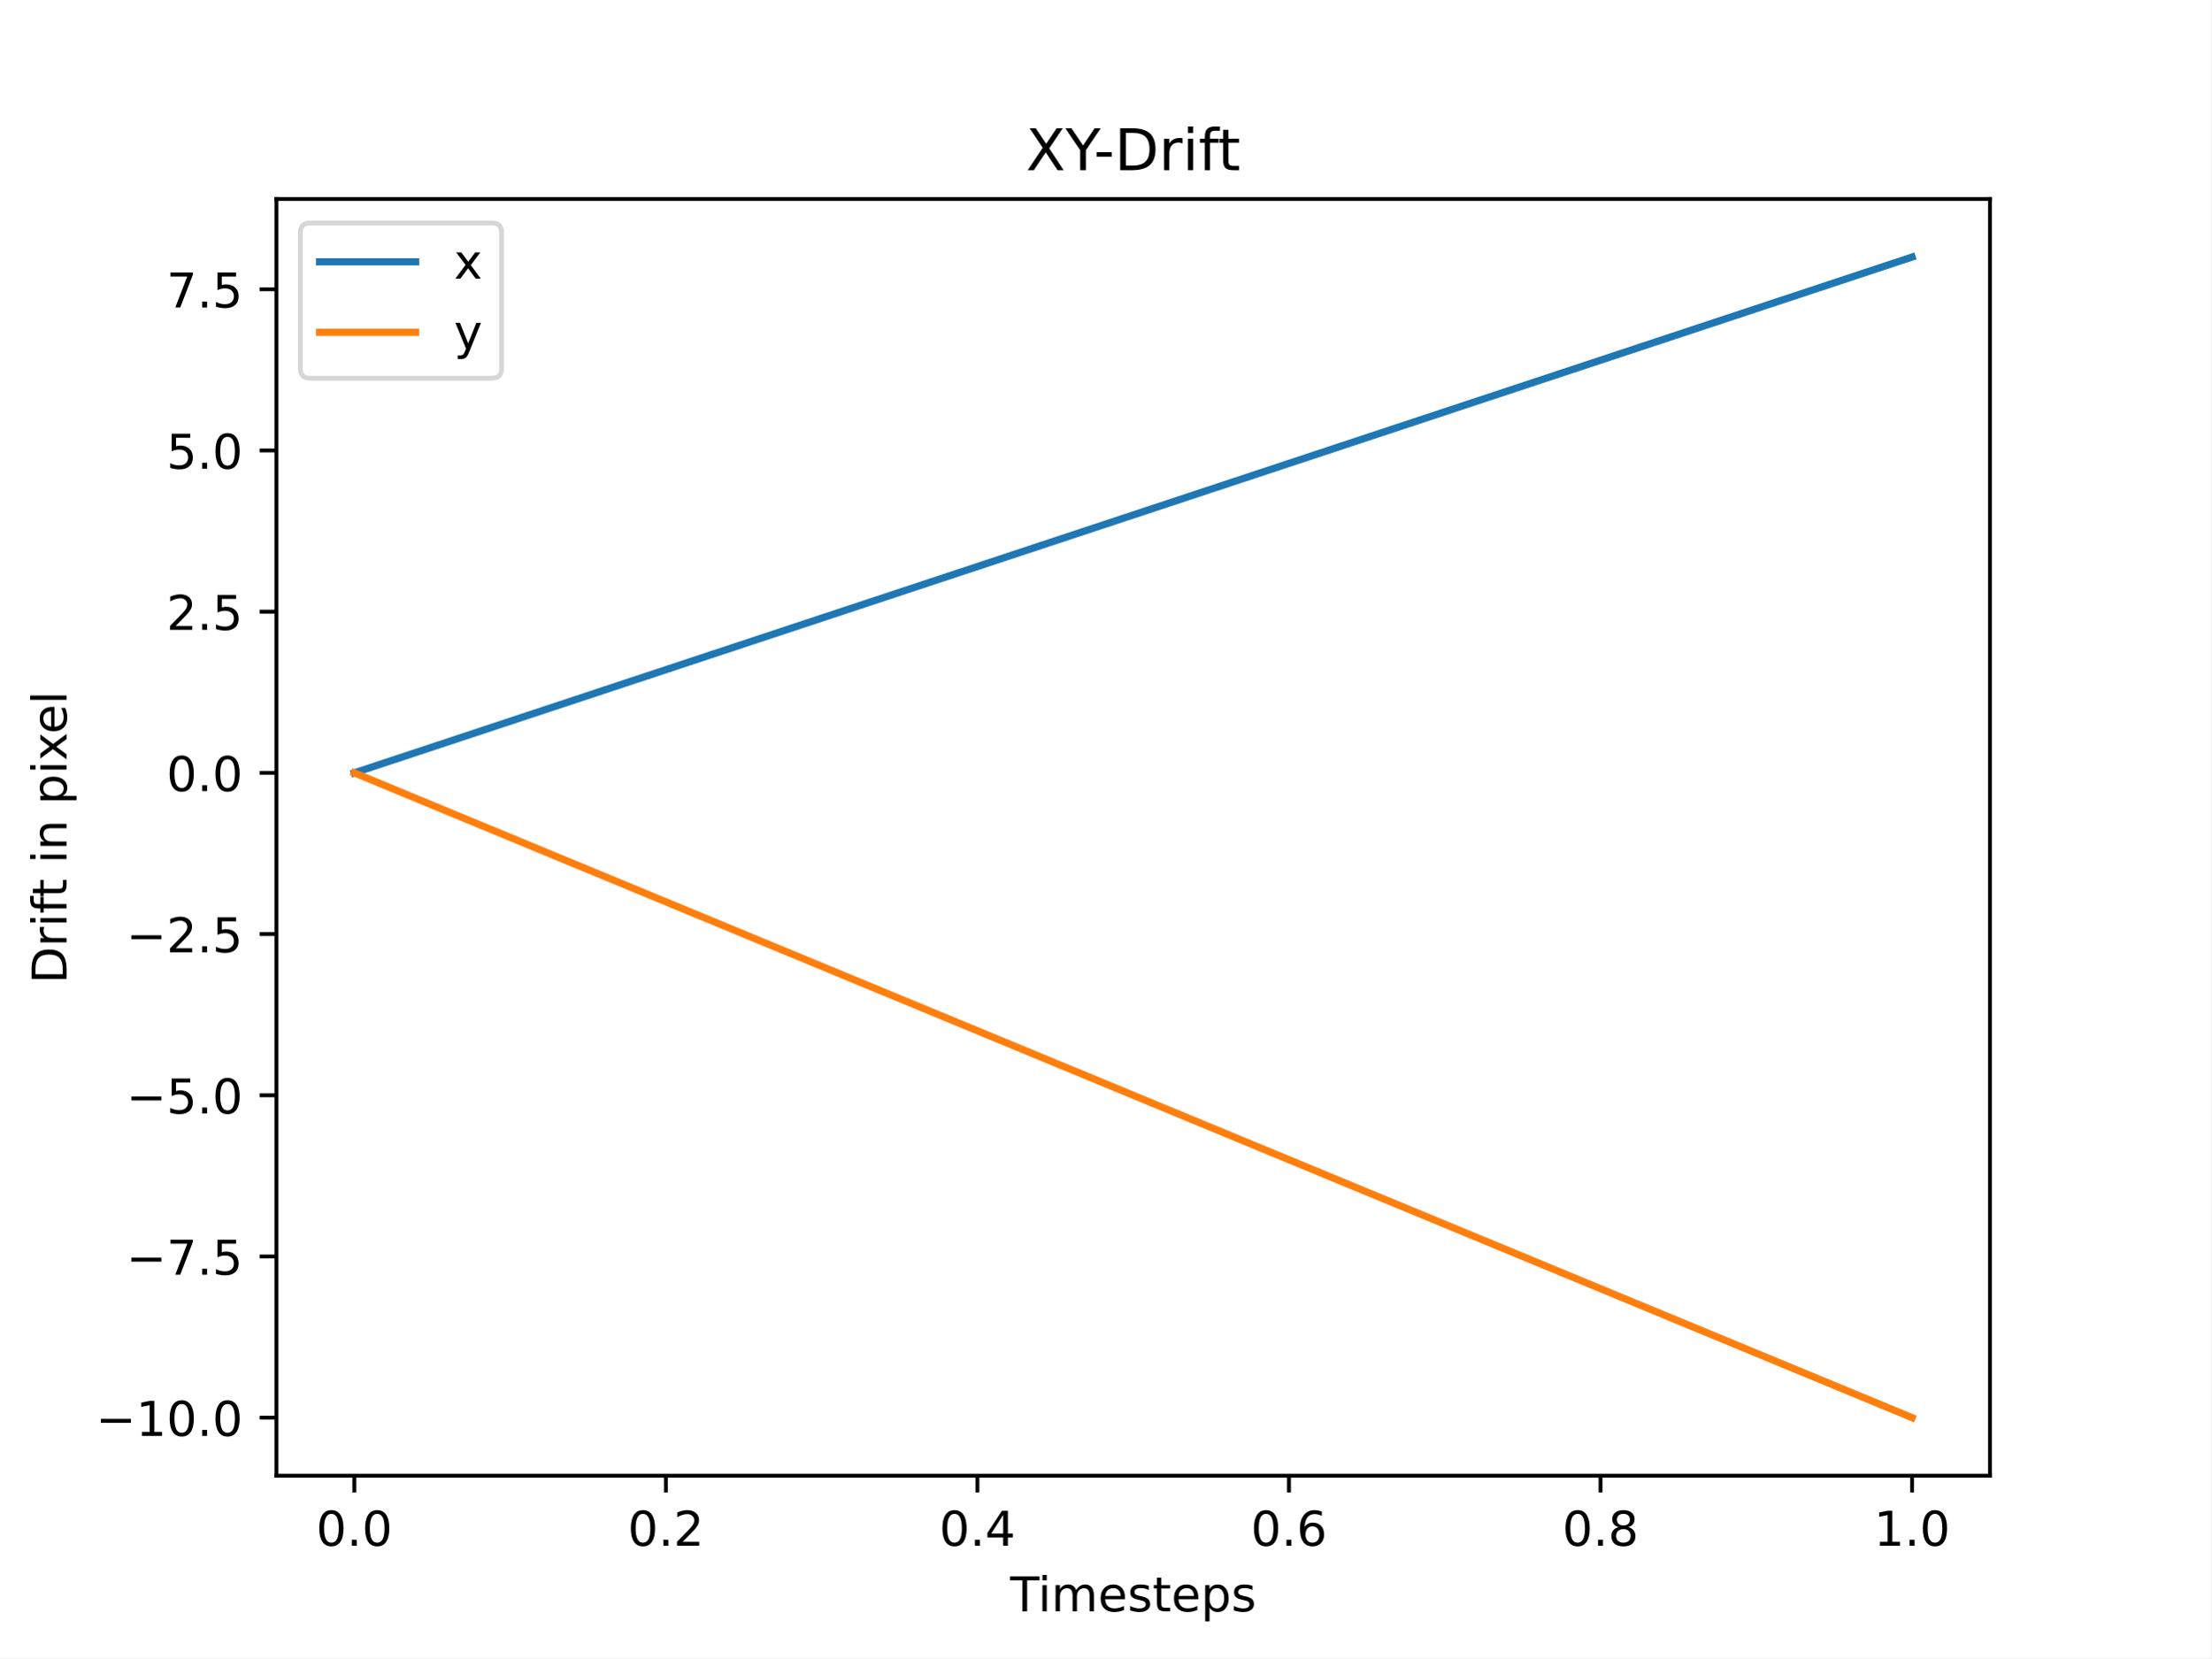
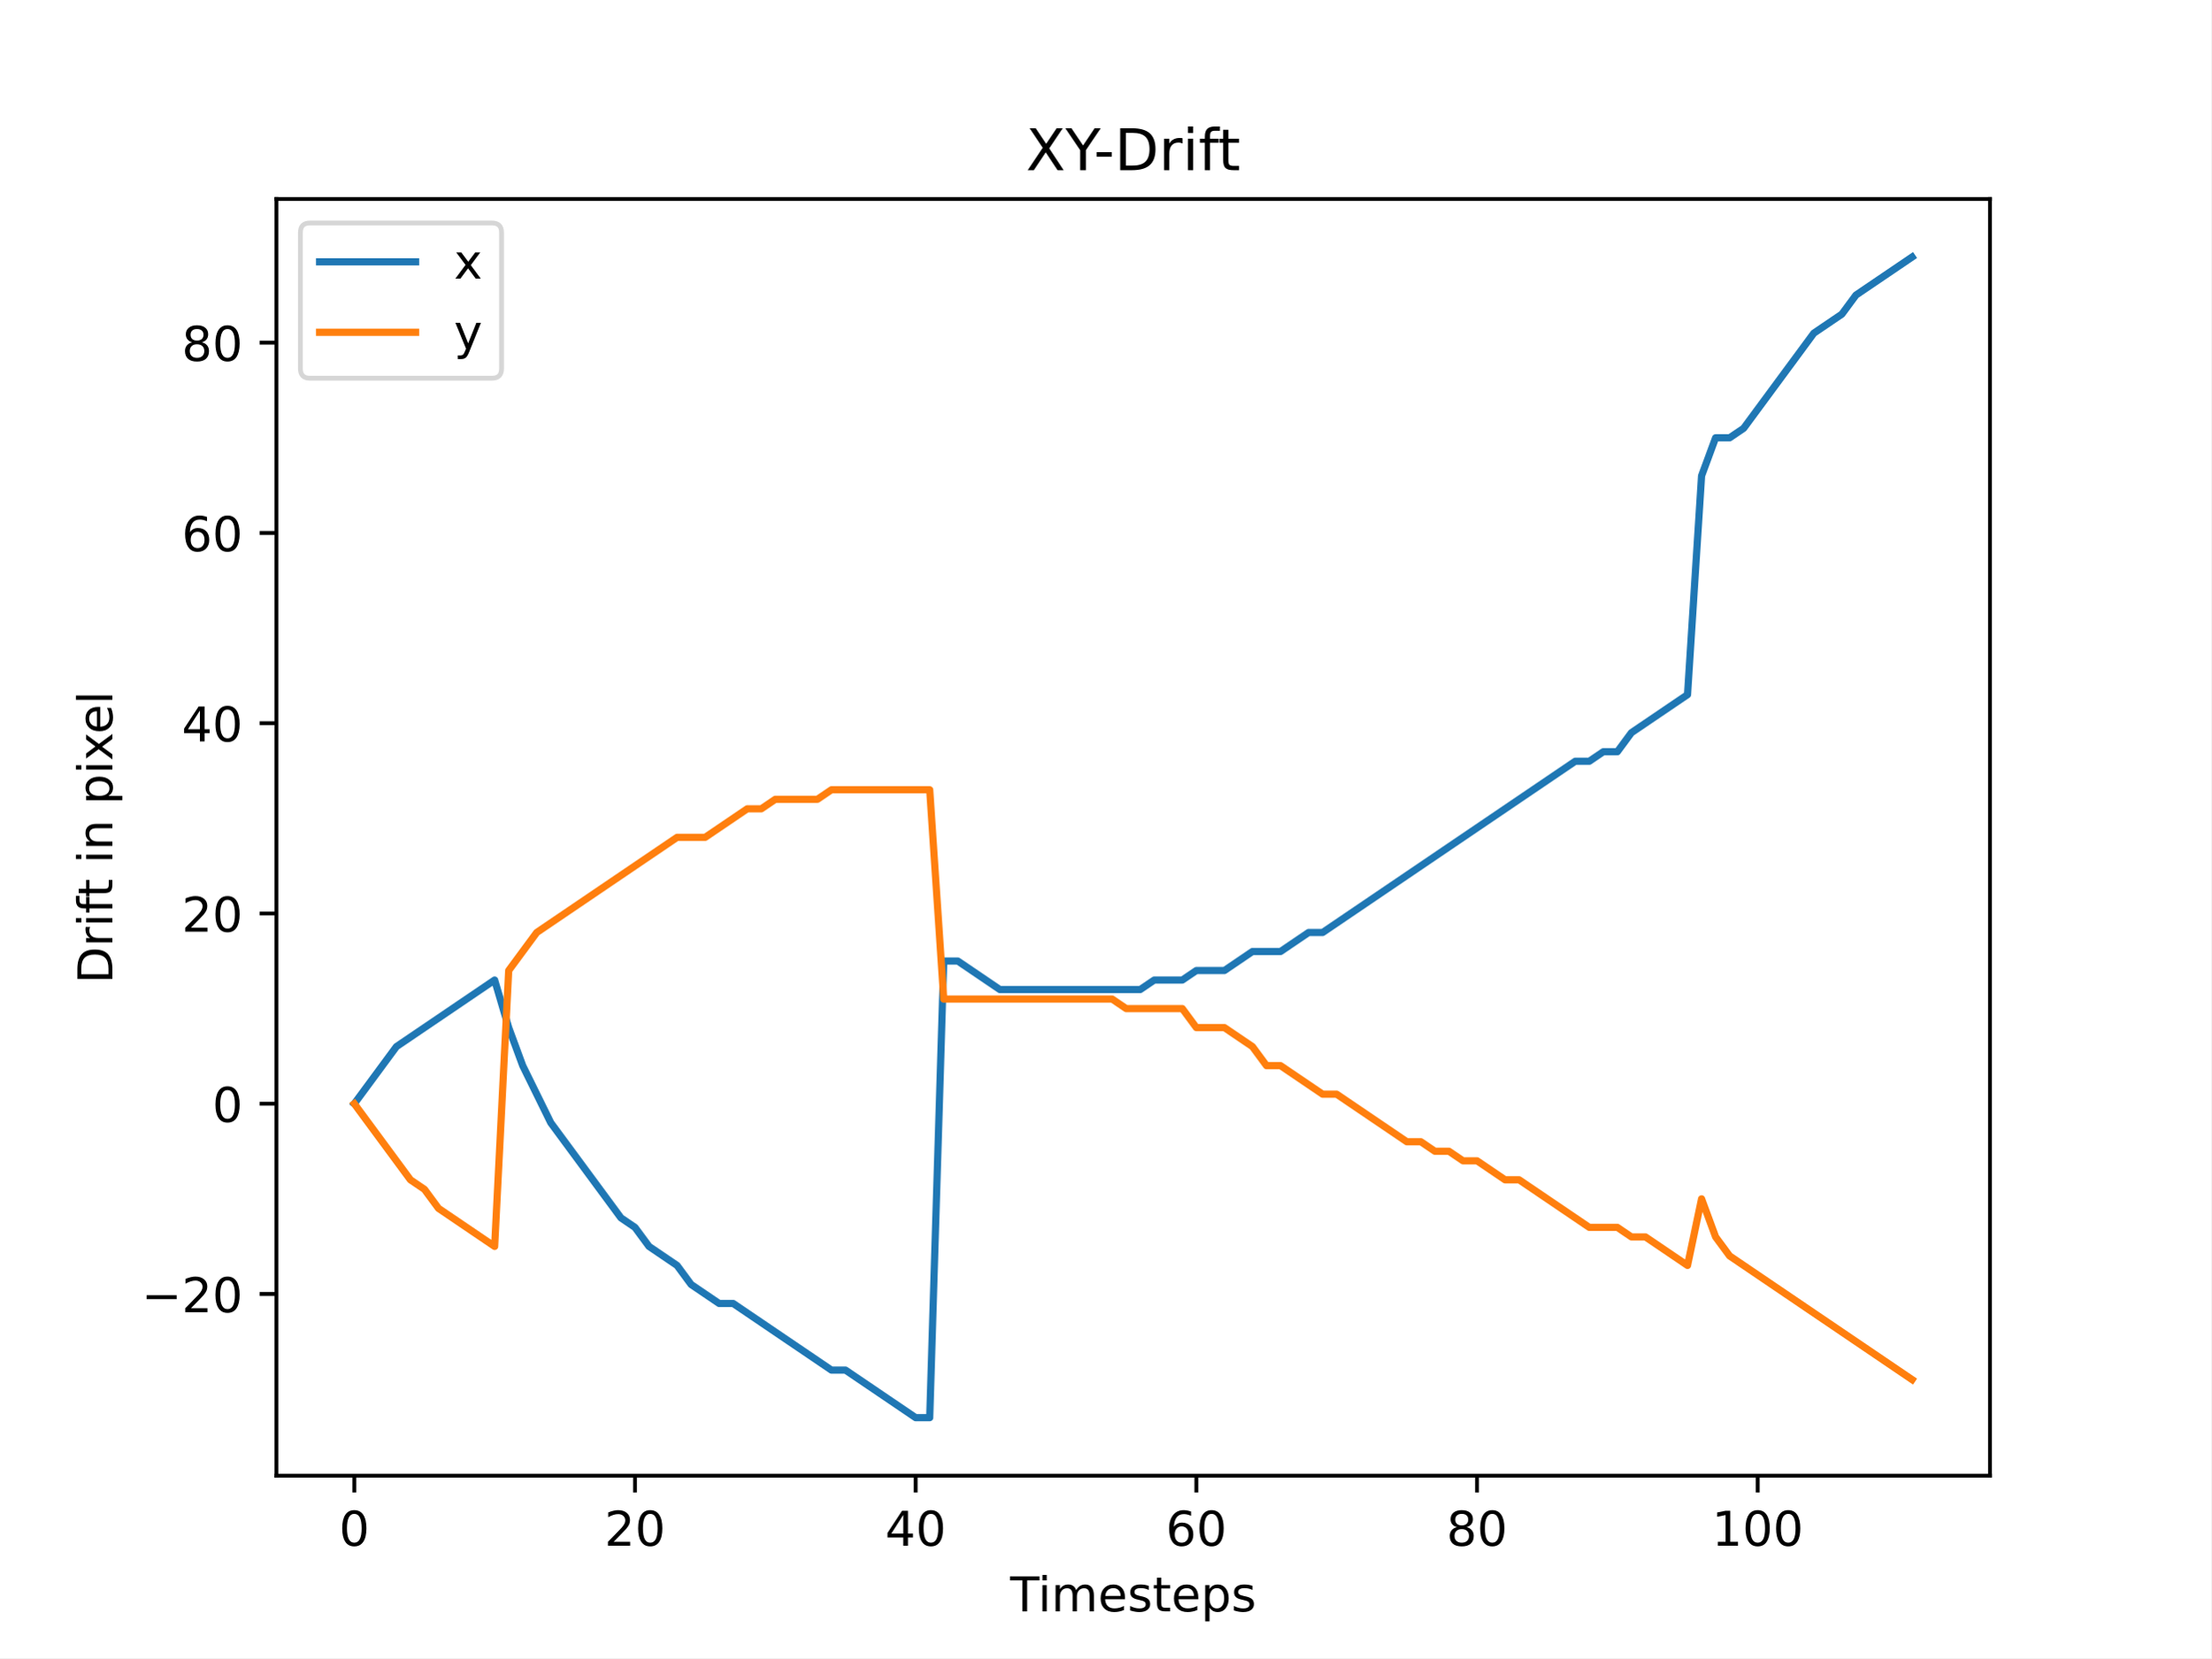
<svg xmlns="http://www.w3.org/2000/svg" xmlns:xlink="http://www.w3.org/1999/xlink" width="460.8pt" height="345.6pt" viewBox="0 0 460.8 345.6" version="1.1">
  <defs>
    <style type="text/css">*{stroke-linejoin: round; stroke-linecap: butt}</style>
  </defs>
  <g id="figure_1">
    <g id="patch_1">
      <path d="M 0 345.6  L 460.8 345.6  L 460.8 0  L 0 0  z " style="fill: #ffffff" />
    </g>
    <g id="axes_1">
      <g id="patch_2">
        <path d="M 57.6 307.584  L 414.72 307.584  L 414.72 41.472  L 57.6 41.472  z " style="fill: #ffffff" />
      </g>
      <g id="matplotlib.axis_1">
        <g id="xtick_1">
          <g id="line2d_1">
            <defs>
-               <path id="m21bf9aea7e" d="M 0 0  L 0 3.5  " style="stroke: #000000; stroke-width: 0.8" />
-             </defs>
-             <g>
-               <use xlink:href="#m21bf9aea7e" x="73.833" y="307.584" style="stroke: #000000; stroke-width: 0.8" />
+               <path id="m6b97dc06ba" d="M 0 0  L 0 3.5  " style="stroke: #000000; stroke-width: 0.8" />
+             </defs>
+             <g>
+               <use xlink:href="#m6b97dc06ba" x="73.833" y="307.584" style="stroke: #000000; stroke-width: 0.8" />
            </g>
          </g>
          <g id="text_1">
-             <g transform="translate(65.88116 322.1824) scale(0.1 -0.1)">
+             <g transform="translate(70.65148 322.1824) scale(0.1 -0.1)">
              <defs>
                <path id="DejaVuSans-30" d="M 2034 4250  Q 1547 4250 1301 3770  Q 1056 3291 1056 2328  Q 1056 1369 1301 889  Q 1547 409 2034 409  Q 2525 409 2770 889  Q 3016 1369 3016 2328  Q 3016 3291 2770 3770  Q 2525 4250 2034 4250  z M 2034 4750  Q 2819 4750 3233 4129  Q 3647 3509 3647 2328  Q 3647 1150 3233 529  Q 2819 -91 2034 -91  Q 1250 -91 836 529  Q 422 1150 422 2328  Q 422 3509 836 4129  Q 1250 4750 2034 4750  z " transform="scale(0.015625)" />
-                 <path id="DejaVuSans-2e" d="M 684 794  L 1344 794  L 1344 0  L 684 0  L 684 794  z " transform="scale(0.015625)" />
              </defs>
              <use xlink:href="#DejaVuSans-30" />
-               <use xlink:href="#DejaVuSans-2e" transform="translate(63.62305 0)" />
-               <use xlink:href="#DejaVuSans-30" transform="translate(95.41016 0)" />
            </g>
          </g>
        </g>
        <g id="xtick_2">
          <g id="line2d_2">
            <g>
-               <use xlink:href="#m21bf9aea7e" x="138.764" y="307.584" style="stroke: #000000; stroke-width: 0.8" />
+               <use xlink:href="#m6b97dc06ba" x="132.329" y="307.584" style="stroke: #000000; stroke-width: 0.8" />
            </g>
          </g>
          <g id="text_2">
-             <g transform="translate(130.8121 322.1824) scale(0.1 -0.1)">
+             <g transform="translate(125.9665 322.1824) scale(0.1 -0.1)">
              <defs>
                <path id="DejaVuSans-32" d="M 1228 531  L 3431 531  L 3431 0  L 469 0  L 469 531  Q 828 903 1448 1529  Q 2069 2156 2228 2338  Q 2531 2678 2651 2914  Q 2772 3150 2772 3378  Q 2772 3750 2511 3984  Q 2250 4219 1831 4219  Q 1534 4219 1204 4116  Q 875 4013 500 3803  L 500 4441  Q 881 4594 1212 4672  Q 1544 4750 1819 4750  Q 2544 4750 2975 4387  Q 3406 4025 3406 3419  Q 3406 3131 3298 2873  Q 3191 2616 2906 2266  Q 2828 2175 2409 1742  Q 1991 1309 1228 531  z " transform="scale(0.015625)" />
              </defs>
-               <use xlink:href="#DejaVuSans-30" />
-               <use xlink:href="#DejaVuSans-2e" transform="translate(63.62305 0)" />
-               <use xlink:href="#DejaVuSans-32" transform="translate(95.41016 0)" />
+               <use xlink:href="#DejaVuSans-32" />
+               <use xlink:href="#DejaVuSans-30" transform="translate(63.62305 0)" />
            </g>
          </g>
        </g>
        <g id="xtick_3">
          <g id="line2d_3">
            <g>
-               <use xlink:href="#m21bf9aea7e" x="203.695" y="307.584" style="stroke: #000000; stroke-width: 0.8" />
+               <use xlink:href="#m6b97dc06ba" x="190.825" y="307.584" style="stroke: #000000; stroke-width: 0.8" />
            </g>
          </g>
          <g id="text_3">
-             <g transform="translate(195.743 322.1824) scale(0.1 -0.1)">
+             <g transform="translate(184.4629 322.1824) scale(0.1 -0.1)">
              <defs>
                <path id="DejaVuSans-34" d="M 2419 4116  L 825 1625  L 2419 1625  L 2419 4116  z M 2253 4666  L 3047 4666  L 3047 1625  L 3713 1625  L 3713 1100  L 3047 1100  L 3047 0  L 2419 0  L 2419 1100  L 313 1100  L 313 1709  L 2253 4666  z " transform="scale(0.015625)" />
              </defs>
-               <use xlink:href="#DejaVuSans-30" />
-               <use xlink:href="#DejaVuSans-2e" transform="translate(63.62305 0)" />
-               <use xlink:href="#DejaVuSans-34" transform="translate(95.41016 0)" />
+               <use xlink:href="#DejaVuSans-34" />
+               <use xlink:href="#DejaVuSans-30" transform="translate(63.62305 0)" />
            </g>
          </g>
        </g>
        <g id="xtick_4">
          <g id="line2d_4">
            <g>
-               <use xlink:href="#m21bf9aea7e" x="268.625" y="307.584" style="stroke: #000000; stroke-width: 0.8" />
+               <use xlink:href="#m6b97dc06ba" x="249.322" y="307.584" style="stroke: #000000; stroke-width: 0.8" />
            </g>
          </g>
          <g id="text_4">
-             <g transform="translate(260.6739 322.1824) scale(0.1 -0.1)">
+             <g transform="translate(242.9592 322.1824) scale(0.1 -0.1)">
              <defs>
                <path id="DejaVuSans-36" d="M 2113 2584  Q 1688 2584 1439 2293  Q 1191 2003 1191 1497  Q 1191 994 1439 701  Q 1688 409 2113 409  Q 2538 409 2786 701  Q 3034 994 3034 1497  Q 3034 2003 2786 2293  Q 2538 2584 2113 2584  z M 3366 4563  L 3366 3988  Q 3128 4100 2886 4159  Q 2644 4219 2406 4219  Q 1781 4219 1451 3797  Q 1122 3375 1075 2522  Q 1259 2794 1537 2939  Q 1816 3084 2150 3084  Q 2853 3084 3261 2657  Q 3669 2231 3669 1497  Q 3669 778 3244 343  Q 2819 -91 2113 -91  Q 1303 -91 875 529  Q 447 1150 447 2328  Q 447 3434 972 4092  Q 1497 4750 2381 4750  Q 2619 4750 2861 4703  Q 3103 4656 3366 4563  z " transform="scale(0.015625)" />
              </defs>
-               <use xlink:href="#DejaVuSans-30" />
-               <use xlink:href="#DejaVuSans-2e" transform="translate(63.62305 0)" />
-               <use xlink:href="#DejaVuSans-36" transform="translate(95.41016 0)" />
+               <use xlink:href="#DejaVuSans-36" />
+               <use xlink:href="#DejaVuSans-30" transform="translate(63.62305 0)" />
            </g>
          </g>
        </g>
        <g id="xtick_5">
          <g id="line2d_5">
            <g>
-               <use xlink:href="#m21bf9aea7e" x="333.556" y="307.584" style="stroke: #000000; stroke-width: 0.8" />
+               <use xlink:href="#m6b97dc06ba" x="307.818" y="307.584" style="stroke: #000000; stroke-width: 0.8" />
            </g>
          </g>
          <g id="text_5">
-             <g transform="translate(325.6048 322.1824) scale(0.1 -0.1)">
+             <g transform="translate(301.4555 322.1824) scale(0.1 -0.1)">
              <defs>
                <path id="DejaVuSans-38" d="M 2034 2216  Q 1584 2216 1326 1975  Q 1069 1734 1069 1313  Q 1069 891 1326 650  Q 1584 409 2034 409  Q 2484 409 2743 651  Q 3003 894 3003 1313  Q 3003 1734 2745 1975  Q 2488 2216 2034 2216  z M 1403 2484  Q 997 2584 770 2862  Q 544 3141 544 3541  Q 544 4100 942 4425  Q 1341 4750 2034 4750  Q 2731 4750 3128 4425  Q 3525 4100 3525 3541  Q 3525 3141 3298 2862  Q 3072 2584 2669 2484  Q 3125 2378 3379 2068  Q 3634 1759 3634 1313  Q 3634 634 3220 271  Q 2806 -91 2034 -91  Q 1263 -91 848 271  Q 434 634 434 1313  Q 434 1759 690 2068  Q 947 2378 1403 2484  z M 1172 3481  Q 1172 3119 1398 2916  Q 1625 2713 2034 2713  Q 2441 2713 2670 2916  Q 2900 3119 2900 3481  Q 2900 3844 2670 4047  Q 2441 4250 2034 4250  Q 1625 4250 1398 4047  Q 1172 3844 1172 3481  z " transform="scale(0.015625)" />
              </defs>
-               <use xlink:href="#DejaVuSans-30" />
-               <use xlink:href="#DejaVuSans-2e" transform="translate(63.62305 0)" />
-               <use xlink:href="#DejaVuSans-38" transform="translate(95.41016 0)" />
+               <use xlink:href="#DejaVuSans-38" />
+               <use xlink:href="#DejaVuSans-30" transform="translate(63.62305 0)" />
            </g>
          </g>
        </g>
        <g id="xtick_6">
          <g id="line2d_6">
            <g>
-               <use xlink:href="#m21bf9aea7e" x="398.487" y="307.584" style="stroke: #000000; stroke-width: 0.8" />
+               <use xlink:href="#m6b97dc06ba" x="366.314" y="307.584" style="stroke: #000000; stroke-width: 0.8" />
            </g>
          </g>
          <g id="text_6">
-             <g transform="translate(390.5357 322.1824) scale(0.1 -0.1)">
+             <g transform="translate(356.7706 322.1824) scale(0.1 -0.1)">
              <defs>
                <path id="DejaVuSans-31" d="M 794 531  L 1825 531  L 1825 4091  L 703 3866  L 703 4441  L 1819 4666  L 2450 4666  L 2450 531  L 3481 531  L 3481 0  L 794 0  L 794 531  z " transform="scale(0.015625)" />
              </defs>
              <use xlink:href="#DejaVuSans-31" />
-               <use xlink:href="#DejaVuSans-2e" transform="translate(63.62305 0)" />
-               <use xlink:href="#DejaVuSans-30" transform="translate(95.41016 0)" />
+               <use xlink:href="#DejaVuSans-30" transform="translate(63.62305 0)" />
+               <use xlink:href="#DejaVuSans-30" transform="translate(127.2461 0)" />
            </g>
          </g>
        </g>
        <g id="text_7">
          <g transform="translate(210.5061 335.8606) scale(0.1 -0.1)">
            <defs>
              <path id="DejaVuSans-54" d="M -19 4666  L 3928 4666  L 3928 4134  L 2272 4134  L 2272 0  L 1638 0  L 1638 4134  L -19 4134  L -19 4666  z " transform="scale(0.015625)" />
              <path id="DejaVuSans-69" d="M 603 3500  L 1178 3500  L 1178 0  L 603 0  L 603 3500  z M 603 4863  L 1178 4863  L 1178 4134  L 603 4134  L 603 4863  z " transform="scale(0.015625)" />
              <path id="DejaVuSans-6d" d="M 3328 2828  Q 3544 3216 3844 3400  Q 4144 3584 4550 3584  Q 5097 3584 5394 3201  Q 5691 2819 5691 2113  L 5691 0  L 5113 0  L 5113 2094  Q 5113 2597 4934 2840  Q 4756 3084 4391 3084  Q 3944 3084 3684 2787  Q 3425 2491 3425 1978  L 3425 0  L 2847 0  L 2847 2094  Q 2847 2600 2669 2842  Q 2491 3084 2119 3084  Q 1678 3084 1418 2786  Q 1159 2488 1159 1978  L 1159 0  L 581 0  L 581 3500  L 1159 3500  L 1159 2956  Q 1356 3278 1631 3431  Q 1906 3584 2284 3584  Q 2666 3584 2933 3390  Q 3200 3197 3328 2828  z " transform="scale(0.015625)" />
              <path id="DejaVuSans-65" d="M 3597 1894  L 3597 1613  L 953 1613  Q 991 1019 1311 708  Q 1631 397 2203 397  Q 2534 397 2845 478  Q 3156 559 3463 722  L 3463 178  Q 3153 47 2828 -22  Q 2503 -91 2169 -91  Q 1331 -91 842 396  Q 353 884 353 1716  Q 353 2575 817 3079  Q 1281 3584 2069 3584  Q 2775 3584 3186 3129  Q 3597 2675 3597 1894  z M 3022 2063  Q 3016 2534 2758 2815  Q 2500 3097 2075 3097  Q 1594 3097 1305 2825  Q 1016 2553 972 2059  L 3022 2063  z " transform="scale(0.015625)" />
              <path id="DejaVuSans-73" d="M 2834 3397  L 2834 2853  Q 2591 2978 2328 3040  Q 2066 3103 1784 3103  Q 1356 3103 1142 2972  Q 928 2841 928 2578  Q 928 2378 1081 2264  Q 1234 2150 1697 2047  L 1894 2003  Q 2506 1872 2764 1633  Q 3022 1394 3022 966  Q 3022 478 2636 193  Q 2250 -91 1575 -91  Q 1294 -91 989 -36  Q 684 19 347 128  L 347 722  Q 666 556 975 473  Q 1284 391 1588 391  Q 1994 391 2212 530  Q 2431 669 2431 922  Q 2431 1156 2273 1281  Q 2116 1406 1581 1522  L 1381 1569  Q 847 1681 609 1914  Q 372 2147 372 2553  Q 372 3047 722 3315  Q 1072 3584 1716 3584  Q 2034 3584 2315 3537  Q 2597 3491 2834 3397  z " transform="scale(0.015625)" />
              <path id="DejaVuSans-74" d="M 1172 4494  L 1172 3500  L 2356 3500  L 2356 3053  L 1172 3053  L 1172 1153  Q 1172 725 1289 603  Q 1406 481 1766 481  L 2356 481  L 2356 0  L 1766 0  Q 1100 0 847 248  Q 594 497 594 1153  L 594 3053  L 172 3053  L 172 3500  L 594 3500  L 594 4494  L 1172 4494  z " transform="scale(0.015625)" />
              <path id="DejaVuSans-70" d="M 1159 525  L 1159 -1331  L 581 -1331  L 581 3500  L 1159 3500  L 1159 2969  Q 1341 3281 1617 3432  Q 1894 3584 2278 3584  Q 2916 3584 3314 3078  Q 3713 2572 3713 1747  Q 3713 922 3314 415  Q 2916 -91 2278 -91  Q 1894 -91 1617 61  Q 1341 213 1159 525  z M 3116 1747  Q 3116 2381 2855 2742  Q 2594 3103 2138 3103  Q 1681 3103 1420 2742  Q 1159 2381 1159 1747  Q 1159 1113 1420 752  Q 1681 391 2138 391  Q 2594 391 2855 752  Q 3116 1113 3116 1747  z " transform="scale(0.015625)" />
            </defs>
            <use xlink:href="#DejaVuSans-54" />
            <use xlink:href="#DejaVuSans-69" transform="translate(57.95898 0)" />
            <use xlink:href="#DejaVuSans-6d" transform="translate(85.74219 0)" />
            <use xlink:href="#DejaVuSans-65" transform="translate(183.1543 0)" />
            <use xlink:href="#DejaVuSans-73" transform="translate(244.6777 0)" />
            <use xlink:href="#DejaVuSans-74" transform="translate(296.7773 0)" />
            <use xlink:href="#DejaVuSans-65" transform="translate(335.9863 0)" />
            <use xlink:href="#DejaVuSans-70" transform="translate(397.5098 0)" />
            <use xlink:href="#DejaVuSans-73" transform="translate(460.9863 0)" />
          </g>
        </g>
      </g>
      <g id="matplotlib.axis_2">
        <g id="ytick_1">
          <g id="line2d_7">
            <defs>
-               <path id="me25587b3ea" d="M 0 0  L -3.5 0  " style="stroke: #000000; stroke-width: 0.8" />
-             </defs>
-             <g>
-               <use xlink:href="#me25587b3ea" x="57.6" y="295.488" style="stroke: #000000; stroke-width: 0.8" />
+               <path id="m80c7db6609" d="M 0 0  L -3.5 0  " style="stroke: #000000; stroke-width: 0.8" />
+             </defs>
+             <g>
+               <use xlink:href="#m80c7db6609" x="57.6" y="269.71" style="stroke: #000000; stroke-width: 0.8" />
            </g>
          </g>
          <g id="text_8">
-             <g transform="translate(19.95469 299.2872) scale(0.1 -0.1)">
+             <g transform="translate(29.49531 273.5089) scale(0.1 -0.1)">
              <defs>
                <path id="DejaVuSans-2212" d="M 678 2272  L 4684 2272  L 4684 1741  L 678 1741  L 678 2272  z " transform="scale(0.015625)" />
              </defs>
              <use xlink:href="#DejaVuSans-2212" />
-               <use xlink:href="#DejaVuSans-31" transform="translate(83.78906 0)" />
+               <use xlink:href="#DejaVuSans-32" transform="translate(83.78906 0)" />
              <use xlink:href="#DejaVuSans-30" transform="translate(147.4121 0)" />
-               <use xlink:href="#DejaVuSans-2e" transform="translate(211.0352 0)" />
-               <use xlink:href="#DejaVuSans-30" transform="translate(242.8223 0)" />
            </g>
          </g>
        </g>
        <g id="ytick_2">
          <g id="line2d_8">
            <g>
-               <use xlink:href="#me25587b3ea" x="57.6" y="261.888" style="stroke: #000000; stroke-width: 0.8" />
+               <use xlink:href="#m80c7db6609" x="57.6" y="230.051" style="stroke: #000000; stroke-width: 0.8" />
            </g>
          </g>
          <g id="text_9">
-             <g transform="translate(26.31719 265.6872) scale(0.1 -0.1)">
-               <defs>
-                 <path id="DejaVuSans-37" d="M 525 4666  L 3525 4666  L 3525 4397  L 1831 0  L 1172 0  L 2766 4134  L 525 4134  L 525 4666  z " transform="scale(0.015625)" />
-                 <path id="DejaVuSans-35" d="M 691 4666  L 3169 4666  L 3169 4134  L 1269 4134  L 1269 2991  Q 1406 3038 1543 3061  Q 1681 3084 1819 3084  Q 2600 3084 3056 2656  Q 3513 2228 3513 1497  Q 3513 744 3044 326  Q 2575 -91 1722 -91  Q 1428 -91 1123 -41  Q 819 9 494 109  L 494 744  Q 775 591 1075 516  Q 1375 441 1709 441  Q 2250 441 2565 725  Q 2881 1009 2881 1497  Q 2881 1984 2565 2268  Q 2250 2553 1709 2553  Q 1456 2553 1204 2497  Q 953 2441 691 2322  L 691 4666  z " transform="scale(0.015625)" />
-               </defs>
-               <use xlink:href="#DejaVuSans-2212" />
-               <use xlink:href="#DejaVuSans-37" transform="translate(83.78906 0)" />
-               <use xlink:href="#DejaVuSans-2e" transform="translate(147.4121 0)" />
-               <use xlink:href="#DejaVuSans-35" transform="translate(179.1992 0)" />
+             <g transform="translate(44.2375 233.8498) scale(0.1 -0.1)">
+               <use xlink:href="#DejaVuSans-30" />
            </g>
          </g>
        </g>
        <g id="ytick_3">
          <g id="line2d_9">
            <g>
-               <use xlink:href="#me25587b3ea" x="57.6" y="228.288" style="stroke: #000000; stroke-width: 0.8" />
+               <use xlink:href="#m80c7db6609" x="57.6" y="190.392" style="stroke: #000000; stroke-width: 0.8" />
            </g>
          </g>
          <g id="text_10">
-             <g transform="translate(26.31719 232.0872) scale(0.1 -0.1)">
-               <use xlink:href="#DejaVuSans-2212" />
-               <use xlink:href="#DejaVuSans-35" transform="translate(83.78906 0)" />
-               <use xlink:href="#DejaVuSans-2e" transform="translate(147.4121 0)" />
-               <use xlink:href="#DejaVuSans-30" transform="translate(179.1992 0)" />
+             <g transform="translate(37.875 194.1908) scale(0.1 -0.1)">
+               <use xlink:href="#DejaVuSans-32" />
+               <use xlink:href="#DejaVuSans-30" transform="translate(63.62305 0)" />
            </g>
          </g>
        </g>
        <g id="ytick_4">
          <g id="line2d_10">
            <g>
-               <use xlink:href="#me25587b3ea" x="57.6" y="194.688" style="stroke: #000000; stroke-width: 0.8" />
+               <use xlink:href="#m80c7db6609" x="57.6" y="150.733" style="stroke: #000000; stroke-width: 0.8" />
            </g>
          </g>
          <g id="text_11">
-             <g transform="translate(26.31719 198.4872) scale(0.1 -0.1)">
-               <use xlink:href="#DejaVuSans-2212" />
-               <use xlink:href="#DejaVuSans-32" transform="translate(83.78906 0)" />
-               <use xlink:href="#DejaVuSans-2e" transform="translate(147.4121 0)" />
-               <use xlink:href="#DejaVuSans-35" transform="translate(179.1992 0)" />
+             <g transform="translate(37.875 154.5318) scale(0.1 -0.1)">
+               <use xlink:href="#DejaVuSans-34" />
+               <use xlink:href="#DejaVuSans-30" transform="translate(63.62305 0)" />
            </g>
          </g>
        </g>
        <g id="ytick_5">
          <g id="line2d_11">
            <g>
-               <use xlink:href="#me25587b3ea" x="57.6" y="161.088" style="stroke: #000000; stroke-width: 0.8" />
+               <use xlink:href="#m80c7db6609" x="57.6" y="111.074" style="stroke: #000000; stroke-width: 0.8" />
            </g>
          </g>
          <g id="text_12">
-             <g transform="translate(34.69687 164.8872) scale(0.1 -0.1)">
-               <use xlink:href="#DejaVuSans-30" />
-               <use xlink:href="#DejaVuSans-2e" transform="translate(63.62305 0)" />
-               <use xlink:href="#DejaVuSans-30" transform="translate(95.41016 0)" />
+             <g transform="translate(37.875 114.8728) scale(0.1 -0.1)">
+               <use xlink:href="#DejaVuSans-36" />
+               <use xlink:href="#DejaVuSans-30" transform="translate(63.62305 0)" />
            </g>
          </g>
        </g>
        <g id="ytick_6">
          <g id="line2d_12">
            <g>
-               <use xlink:href="#me25587b3ea" x="57.6" y="127.488" style="stroke: #000000; stroke-width: 0.8" />
+               <use xlink:href="#m80c7db6609" x="57.6" y="71.415" style="stroke: #000000; stroke-width: 0.8" />
            </g>
          </g>
          <g id="text_13">
-             <g transform="translate(34.69687 131.2872) scale(0.1 -0.1)">
-               <use xlink:href="#DejaVuSans-32" />
-               <use xlink:href="#DejaVuSans-2e" transform="translate(63.62305 0)" />
-               <use xlink:href="#DejaVuSans-35" transform="translate(95.41016 0)" />
-             </g>
-           </g>
-         </g>
-         <g id="ytick_7">
-           <g id="line2d_13">
-             <g>
-               <use xlink:href="#me25587b3ea" x="57.6" y="93.888" style="stroke: #000000; stroke-width: 0.8" />
-             </g>
-           </g>
-           <g id="text_14">
-             <g transform="translate(34.69687 97.68722) scale(0.1 -0.1)">
-               <use xlink:href="#DejaVuSans-35" />
-               <use xlink:href="#DejaVuSans-2e" transform="translate(63.62305 0)" />
-               <use xlink:href="#DejaVuSans-30" transform="translate(95.41016 0)" />
-             </g>
-           </g>
-         </g>
-         <g id="ytick_8">
-           <g id="line2d_14">
-             <g>
-               <use xlink:href="#me25587b3ea" x="57.6" y="60.288" style="stroke: #000000; stroke-width: 0.8" />
-             </g>
-           </g>
-           <g id="text_15">
-             <g transform="translate(34.69687 64.08722) scale(0.1 -0.1)">
-               <use xlink:href="#DejaVuSans-37" />
-               <use xlink:href="#DejaVuSans-2e" transform="translate(63.62305 0)" />
-               <use xlink:href="#DejaVuSans-35" transform="translate(95.41016 0)" />
-             </g>
-           </g>
-         </g>
-         <g id="text_16">
-           <g transform="translate(13.875 205.0233) rotate(-90) scale(0.1 -0.1)">
+             <g transform="translate(37.875 75.21378) scale(0.1 -0.1)">
+               <use xlink:href="#DejaVuSans-38" />
+               <use xlink:href="#DejaVuSans-30" transform="translate(63.62305 0)" />
+             </g>
+           </g>
+         </g>
+         <g id="text_14">
+           <g transform="translate(23.41562 205.0233) rotate(-90) scale(0.1 -0.1)">
            <defs>
              <path id="DejaVuSans-44" d="M 1259 4147  L 1259 519  L 2022 519  Q 2988 519 3436 956  Q 3884 1394 3884 2338  Q 3884 3275 3436 3711  Q 2988 4147 2022 4147  L 1259 4147  z M 628 4666  L 1925 4666  Q 3281 4666 3915 4102  Q 4550 3538 4550 2338  Q 4550 1131 3912 565  Q 3275 0 1925 0  L 628 0  L 628 4666  z " transform="scale(0.015625)" />
              <path id="DejaVuSans-72" d="M 2631 2963  Q 2534 3019 2420 3045  Q 2306 3072 2169 3072  Q 1681 3072 1420 2755  Q 1159 2438 1159 1844  L 1159 0  L 581 0  L 581 3500  L 1159 3500  L 1159 2956  Q 1341 3275 1631 3429  Q 1922 3584 2338 3584  Q 2397 3584 2469 3576  Q 2541 3569 2628 3553  L 2631 2963  z " transform="scale(0.015625)" />
              <path id="DejaVuSans-66" d="M 2375 4863  L 2375 4384  L 1825 4384  Q 1516 4384 1395 4259  Q 1275 4134 1275 3809  L 1275 3500  L 2222 3500  L 2222 3053  L 1275 3053  L 1275 0  L 697 0  L 697 3053  L 147 3053  L 147 3500  L 697 3500  L 697 3744  Q 697 4328 969 4595  Q 1241 4863 1831 4863  L 2375 4863  z " transform="scale(0.015625)" />
              <path id="DejaVuSans-20" transform="scale(0.015625)" />
              <path id="DejaVuSans-6e" d="M 3513 2113  L 3513 0  L 2938 0  L 2938 2094  Q 2938 2591 2744 2837  Q 2550 3084 2163 3084  Q 1697 3084 1428 2787  Q 1159 2491 1159 1978  L 1159 0  L 581 0  L 581 3500  L 1159 3500  L 1159 2956  Q 1366 3272 1645 3428  Q 1925 3584 2291 3584  Q 2894 3584 3203 3211  Q 3513 2838 3513 2113  z " transform="scale(0.015625)" />
              <path id="DejaVuSans-78" d="M 3513 3500  L 2247 1797  L 3578 0  L 2900 0  L 1881 1375  L 863 0  L 184 0  L 1544 1831  L 300 3500  L 978 3500  L 1906 2253  L 2834 3500  L 3513 3500  z " transform="scale(0.015625)" />
              <path id="DejaVuSans-6c" d="M 603 4863  L 1178 4863  L 1178 0  L 603 0  L 603 4863  z " transform="scale(0.015625)" />
            </defs>
            <use xlink:href="#DejaVuSans-44" />
            <use xlink:href="#DejaVuSans-72" transform="translate(77.00195 0)" />
            <use xlink:href="#DejaVuSans-69" transform="translate(118.1152 0)" />
            <use xlink:href="#DejaVuSans-66" transform="translate(145.8984 0)" />
            <use xlink:href="#DejaVuSans-74" transform="translate(179.3535 0)" />
            <use xlink:href="#DejaVuSans-20" transform="translate(218.5625 0)" />
            <use xlink:href="#DejaVuSans-69" transform="translate(250.3496 0)" />
            <use xlink:href="#DejaVuSans-6e" transform="translate(278.1328 0)" />
            <use xlink:href="#DejaVuSans-20" transform="translate(341.5117 0)" />
            <use xlink:href="#DejaVuSans-70" transform="translate(373.2988 0)" />
            <use xlink:href="#DejaVuSans-69" transform="translate(436.7754 0)" />
            <use xlink:href="#DejaVuSans-78" transform="translate(464.5586 0)" />
            <use xlink:href="#DejaVuSans-65" transform="translate(520.6133 0)" />
            <use xlink:href="#DejaVuSans-6c" transform="translate(582.1367 0)" />
          </g>
        </g>
      </g>
-       <g id="line2d_15">
-         <path d="M 73.833 161.088  L 398.487 53.568  " clip-path="url(#pe0da04fc7e)" style="fill: none; stroke: #1f77b4; stroke-width: 1.5; stroke-linecap: square" />
-       </g>
-       <g id="line2d_16">
-         <path d="M 73.833 161.088  L 398.487 295.488  " clip-path="url(#pe0da04fc7e)" style="fill: none; stroke: #ff7f0e; stroke-width: 1.5; stroke-linecap: square" />
+       <g id="line2d_13">
+         <path d="M 73.833 230.051  L 76.758 226.085  L 79.682 222.119  L 82.607 218.153  L 85.532 216.17  L 88.457 214.187  L 91.382 212.204  L 94.306 210.221  L 97.231 208.238  L 100.156 206.255  L 103.081 204.272  L 106.006 214.187  L 108.931 222.119  L 111.855 228.068  L 114.78 234.017  L 117.705 237.982  L 120.63 241.948  L 123.555 245.914  L 126.479 249.88  L 129.404 253.846  L 132.329 255.829  L 135.254 259.795  L 138.179 261.778  L 141.103 263.761  L 144.028 267.727  L 146.953 269.71  L 149.878 271.693  L 152.803 271.693  L 155.728 273.676  L 158.652 275.658  L 161.577 277.641  L 164.502 279.624  L 167.427 281.607  L 170.352 283.59  L 173.276 285.573  L 176.201 285.573  L 179.126 287.556  L 182.051 289.539  L 184.976 291.522  L 187.901 293.505  L 190.825 295.488  L 193.75 295.488  L 196.675 200.306  L 199.6 200.306  L 202.525 202.289  L 205.449 204.272  L 208.374 206.255  L 211.299 206.255  L 214.224 206.255  L 217.149 206.255  L 220.074 206.255  L 222.998 206.255  L 225.923 206.255  L 228.848 206.255  L 231.773 206.255  L 234.698 206.255  L 237.622 206.255  L 240.547 204.272  L 243.472 204.272  L 246.397 204.272  L 249.322 202.289  L 252.246 202.289  L 255.171 202.289  L 258.096 200.306  L 261.021 198.323  L 263.946 198.323  L 266.871 198.323  L 269.795 196.34  L 272.72 194.358  L 275.645 194.358  L 278.57 192.375  L 281.495 190.392  L 284.419 188.409  L 287.344 186.426  L 290.269 184.443  L 293.194 182.46  L 296.119 180.477  L 299.044 178.494  L 301.968 176.511  L 304.893 174.528  L 307.818 172.545  L 310.743 170.562  L 313.668 168.579  L 316.592 166.596  L 319.517 164.613  L 322.442 162.63  L 325.367 160.647  L 328.292 158.664  L 331.217 158.664  L 334.141 156.681  L 337.066 156.681  L 339.991 152.716  L 342.916 150.733  L 345.841 148.75  L 348.765 146.767  L 351.69 144.784  L 354.615 99.176  L 357.54 91.244  L 360.465 91.244  L 363.389 89.261  L 366.314 85.295  L 369.239 81.329  L 372.164 77.363  L 375.089 73.398  L 378.014 69.432  L 380.938 67.449  L 383.863 65.466  L 386.788 61.5  L 389.713 59.517  L 392.638 57.534  L 395.562 55.551  L 398.487 53.568  " clip-path="url(#p4228e6a79f)" style="fill: none; stroke: #1f77b4; stroke-width: 1.5; stroke-linecap: square" />
+       </g>
+       <g id="line2d_14">
+         <path d="M 73.833 230.051  L 76.758 234.017  L 79.682 237.982  L 82.607 241.948  L 85.532 245.914  L 88.457 247.897  L 91.382 251.863  L 94.306 253.846  L 97.231 255.829  L 100.156 257.812  L 103.081 259.795  L 106.006 202.289  L 108.931 198.323  L 111.855 194.358  L 114.78 192.375  L 117.705 190.392  L 120.63 188.409  L 123.555 186.426  L 126.479 184.443  L 129.404 182.46  L 132.329 180.477  L 135.254 178.494  L 138.179 176.511  L 141.103 174.528  L 144.028 174.528  L 146.953 174.528  L 149.878 172.545  L 152.803 170.562  L 155.728 168.579  L 158.652 168.579  L 161.577 166.596  L 164.502 166.596  L 167.427 166.596  L 170.352 166.596  L 173.276 164.613  L 176.201 164.613  L 179.126 164.613  L 182.051 164.613  L 184.976 164.613  L 187.901 164.613  L 190.825 164.613  L 193.75 164.613  L 196.675 208.238  L 199.6 208.238  L 202.525 208.238  L 205.449 208.238  L 208.374 208.238  L 211.299 208.238  L 214.224 208.238  L 217.149 208.238  L 220.074 208.238  L 222.998 208.238  L 225.923 208.238  L 228.848 208.238  L 231.773 208.238  L 234.698 210.221  L 237.622 210.221  L 240.547 210.221  L 243.472 210.221  L 246.397 210.221  L 249.322 214.187  L 252.246 214.187  L 255.171 214.187  L 258.096 216.17  L 261.021 218.153  L 263.946 222.119  L 266.871 222.119  L 269.795 224.102  L 272.72 226.085  L 275.645 228.068  L 278.57 228.068  L 281.495 230.051  L 284.419 232.034  L 287.344 234.017  L 290.269 235.999  L 293.194 237.982  L 296.119 237.982  L 299.044 239.965  L 301.968 239.965  L 304.893 241.948  L 307.818 241.948  L 310.743 243.931  L 313.668 245.914  L 316.592 245.914  L 319.517 247.897  L 322.442 249.88  L 325.367 251.863  L 328.292 253.846  L 331.217 255.829  L 334.141 255.829  L 337.066 255.829  L 339.991 257.812  L 342.916 257.812  L 345.841 259.795  L 348.765 261.778  L 351.69 263.761  L 354.615 249.88  L 357.54 257.812  L 360.465 261.778  L 363.389 263.761  L 366.314 265.744  L 369.239 267.727  L 372.164 269.71  L 375.089 271.693  L 378.014 273.676  L 380.938 275.658  L 383.863 277.641  L 386.788 279.624  L 389.713 281.607  L 392.638 283.59  L 395.562 285.573  L 398.487 287.556  " clip-path="url(#p4228e6a79f)" style="fill: none; stroke: #ff7f0e; stroke-width: 1.5; stroke-linecap: square" />
      </g>
      <g id="patch_3">
        <path d="M 57.6 307.584  L 57.6 41.472  " style="fill: none; stroke: #000000; stroke-width: 0.8; stroke-linejoin: miter; stroke-linecap: square" />
      </g>
      <g id="patch_4">
        <path d="M 414.72 307.584  L 414.72 41.472  " style="fill: none; stroke: #000000; stroke-width: 0.8; stroke-linejoin: miter; stroke-linecap: square" />
      </g>
      <g id="patch_5">
        <path d="M 57.6 307.584  L 414.72 307.584  " style="fill: none; stroke: #000000; stroke-width: 0.8; stroke-linejoin: miter; stroke-linecap: square" />
      </g>
      <g id="patch_6">
        <path d="M 57.6 41.472  L 414.72 41.472  " style="fill: none; stroke: #000000; stroke-width: 0.8; stroke-linejoin: miter; stroke-linecap: square" />
      </g>
-       <g id="text_17">
+       <g id="text_15">
        <g transform="translate(213.8203 35.472) scale(0.12 -0.12)">
          <defs>
            <path id="DejaVuSans-58" d="M 403 4666  L 1081 4666  L 2241 2931  L 3406 4666  L 4084 4666  L 2584 2425  L 4184 0  L 3506 0  L 2194 1984  L 872 0  L 191 0  L 1856 2491  L 403 4666  z " transform="scale(0.015625)" />
            <path id="DejaVuSans-59" d="M -13 4666  L 666 4666  L 1959 2747  L 3244 4666  L 3922 4666  L 2272 2222  L 2272 0  L 1638 0  L 1638 2222  L -13 4666  z " transform="scale(0.015625)" />
            <path id="DejaVuSans-2d" d="M 313 2009  L 1997 2009  L 1997 1497  L 313 1497  L 313 2009  z " transform="scale(0.015625)" />
          </defs>
          <use xlink:href="#DejaVuSans-58" />
          <use xlink:href="#DejaVuSans-59" transform="translate(68.50586 0)" />
          <use xlink:href="#DejaVuSans-2d" transform="translate(117.7148 0)" />
          <use xlink:href="#DejaVuSans-44" transform="translate(153.7988 0)" />
          <use xlink:href="#DejaVuSans-72" transform="translate(230.8008 0)" />
          <use xlink:href="#DejaVuSans-69" transform="translate(271.9141 0)" />
          <use xlink:href="#DejaVuSans-66" transform="translate(299.6973 0)" />
          <use xlink:href="#DejaVuSans-74" transform="translate(333.1523 0)" />
        </g>
      </g>
      <g id="legend_1">
        <g id="patch_7">
          <path d="M 64.6 78.828  L 102.519 78.828  Q 104.519 78.828 104.519 76.828  L 104.519 48.472  Q 104.519 46.472 102.519 46.472  L 64.6 46.472  Q 62.6 46.472 62.6 48.472  L 62.6 76.828  Q 62.6 78.828 64.6 78.828  z " style="fill: #ffffff; opacity: 0.8; stroke: #cccccc; stroke-linejoin: miter" />
        </g>
-         <g id="line2d_17">
+         <g id="line2d_15">
          <path d="M 66.6 54.57  L 76.6 54.57  L 86.6 54.57  " style="fill: none; stroke: #1f77b4; stroke-width: 1.5; stroke-linecap: square" />
        </g>
-         <g id="text_18">
+         <g id="text_16">
          <g transform="translate(94.6 58.07044) scale(0.1 -0.1)">
            <use xlink:href="#DejaVuSans-78" />
          </g>
        </g>
-         <g id="line2d_18">
+         <g id="line2d_16">
          <path d="M 66.6 69.249  L 76.6 69.249  L 86.6 69.249  " style="fill: none; stroke: #ff7f0e; stroke-width: 1.5; stroke-linecap: square" />
        </g>
-         <g id="text_19">
+         <g id="text_17">
          <g transform="translate(94.6 72.74856) scale(0.1 -0.1)">
            <defs>
              <path id="DejaVuSans-79" d="M 2059 -325  Q 1816 -950 1584 -1140  Q 1353 -1331 966 -1331  L 506 -1331  L 506 -850  L 844 -850  Q 1081 -850 1212 -737  Q 1344 -625 1503 -206  L 1606 56  L 191 3500  L 800 3500  L 1894 763  L 2988 3500  L 3597 3500  L 2059 -325  z " transform="scale(0.015625)" />
            </defs>
            <use xlink:href="#DejaVuSans-79" />
          </g>
        </g>
      </g>
    </g>
  </g>
  <defs>
-     <clipPath id="pe0da04fc7e">
+     <clipPath id="p4228e6a79f">
      <rect x="57.6" y="41.472" width="357.12" height="266.112" />
    </clipPath>
  </defs>
</svg>
